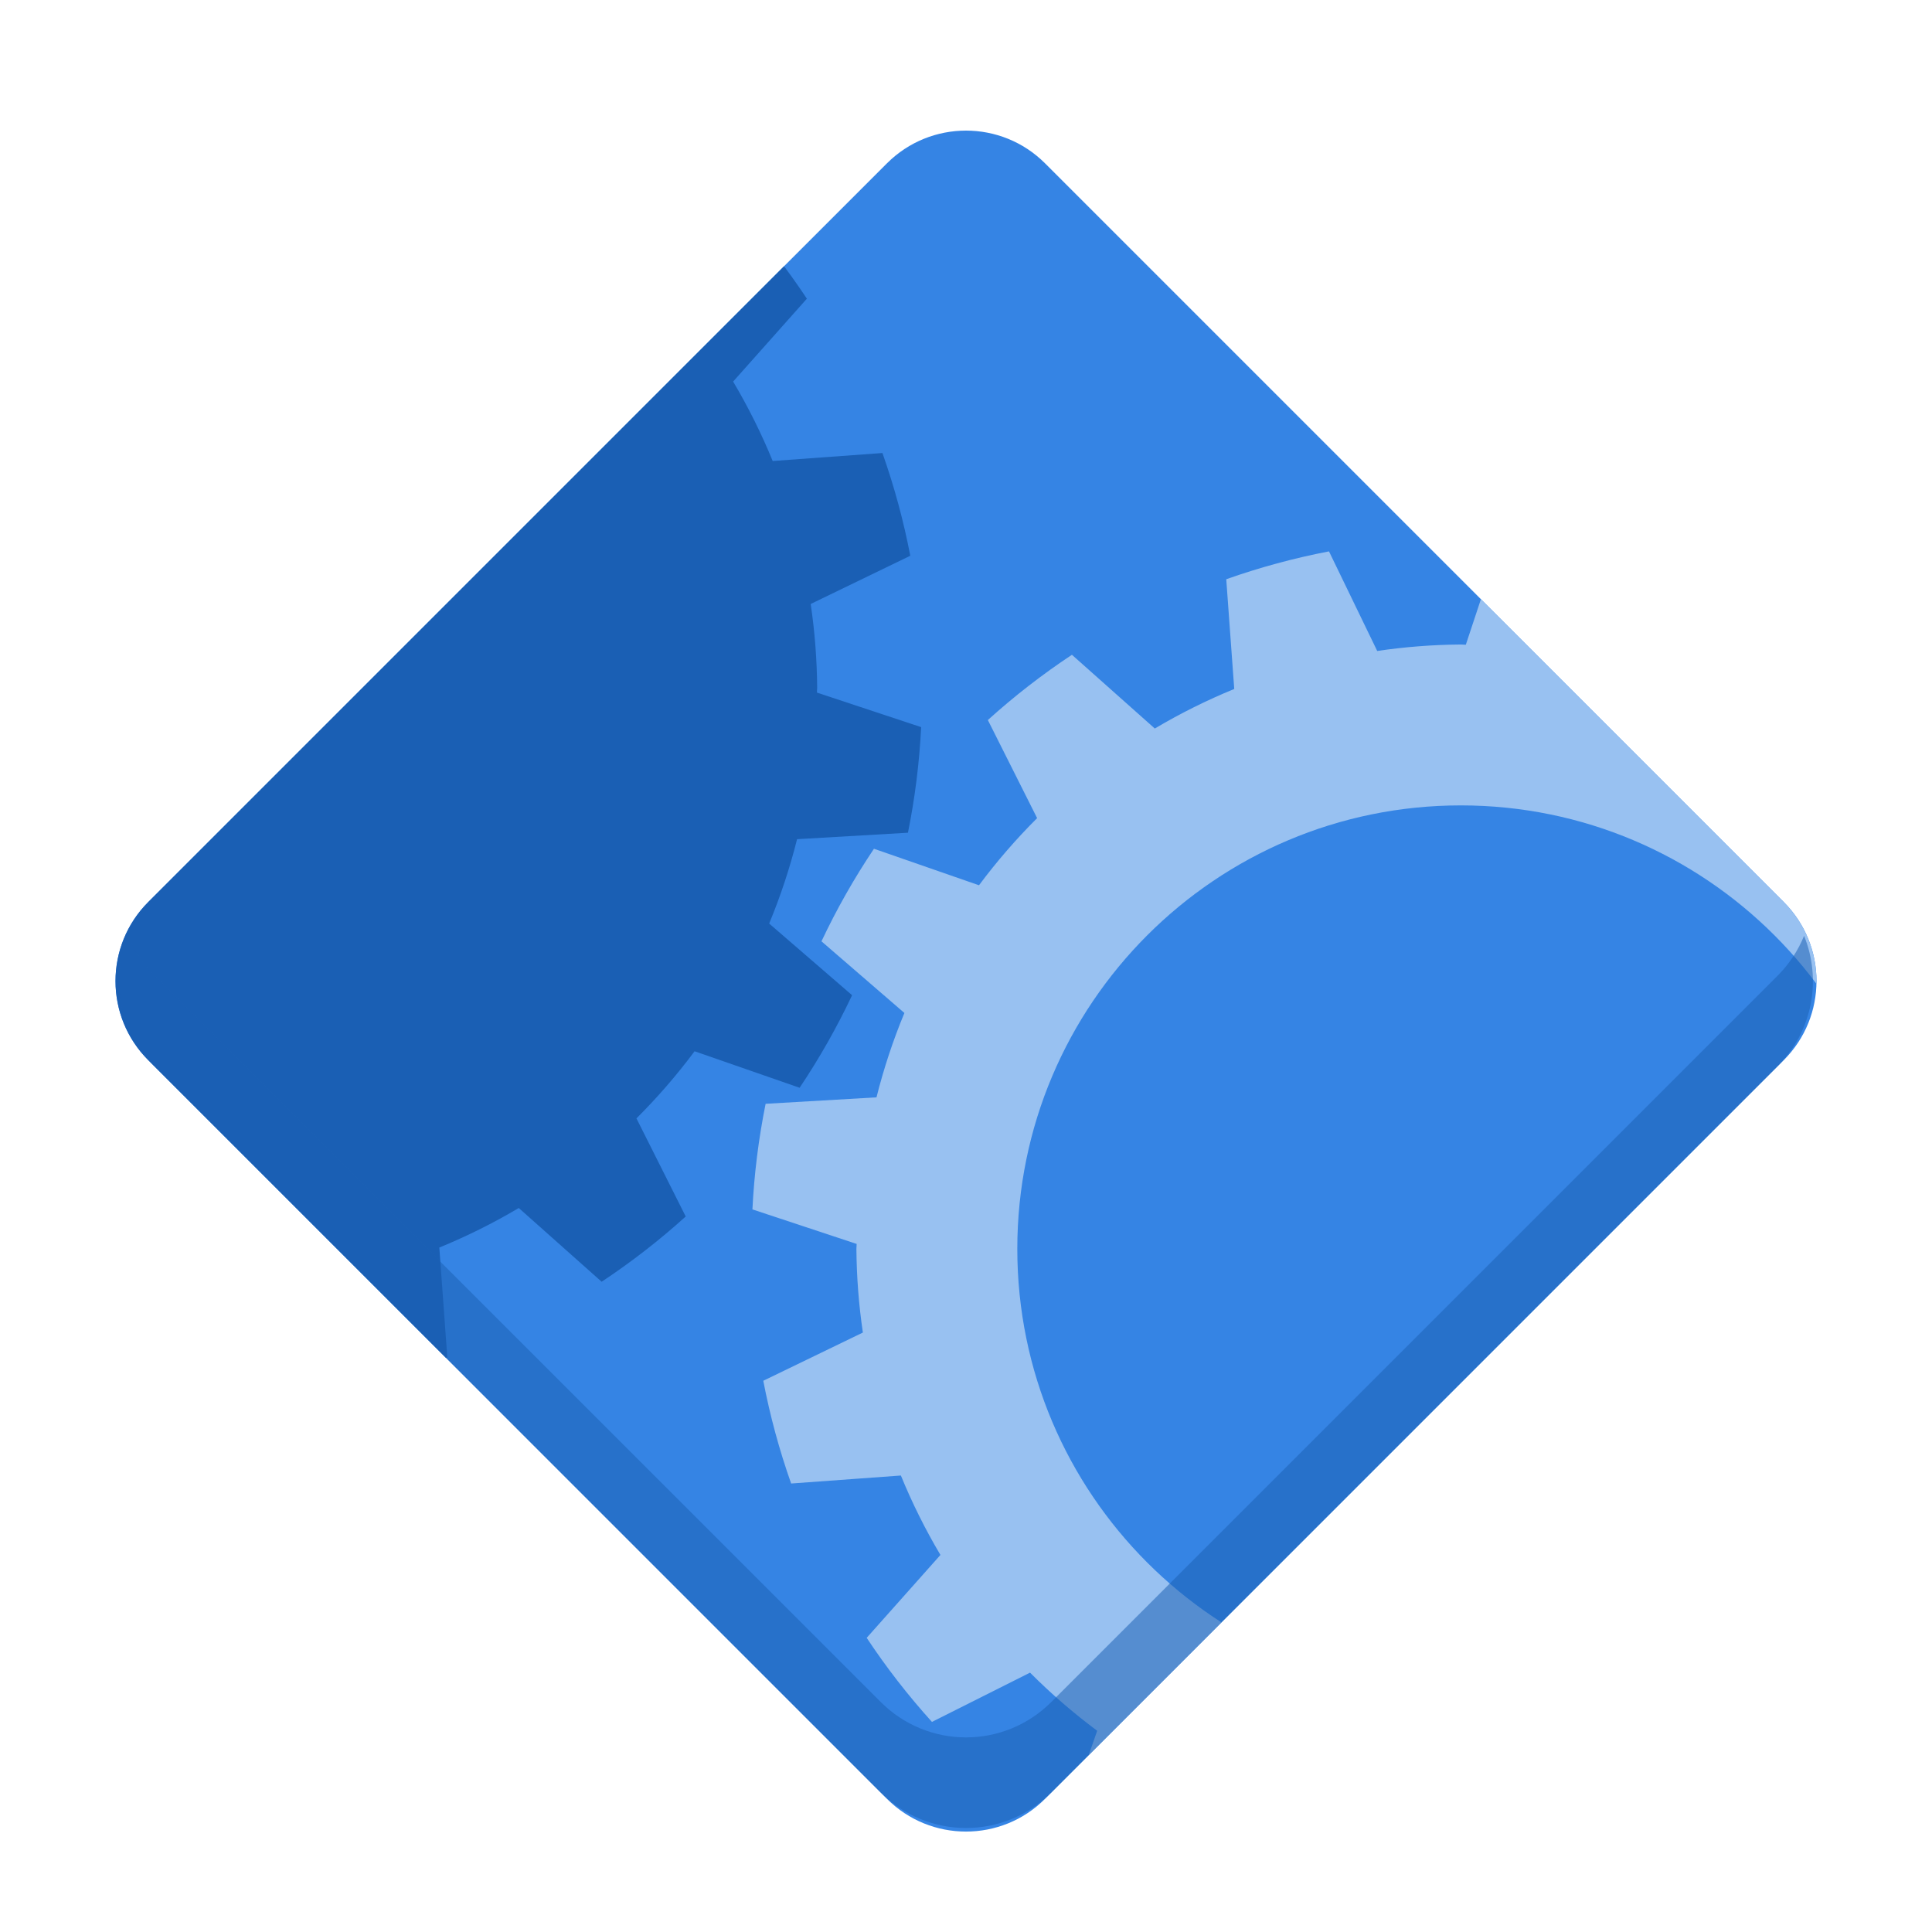
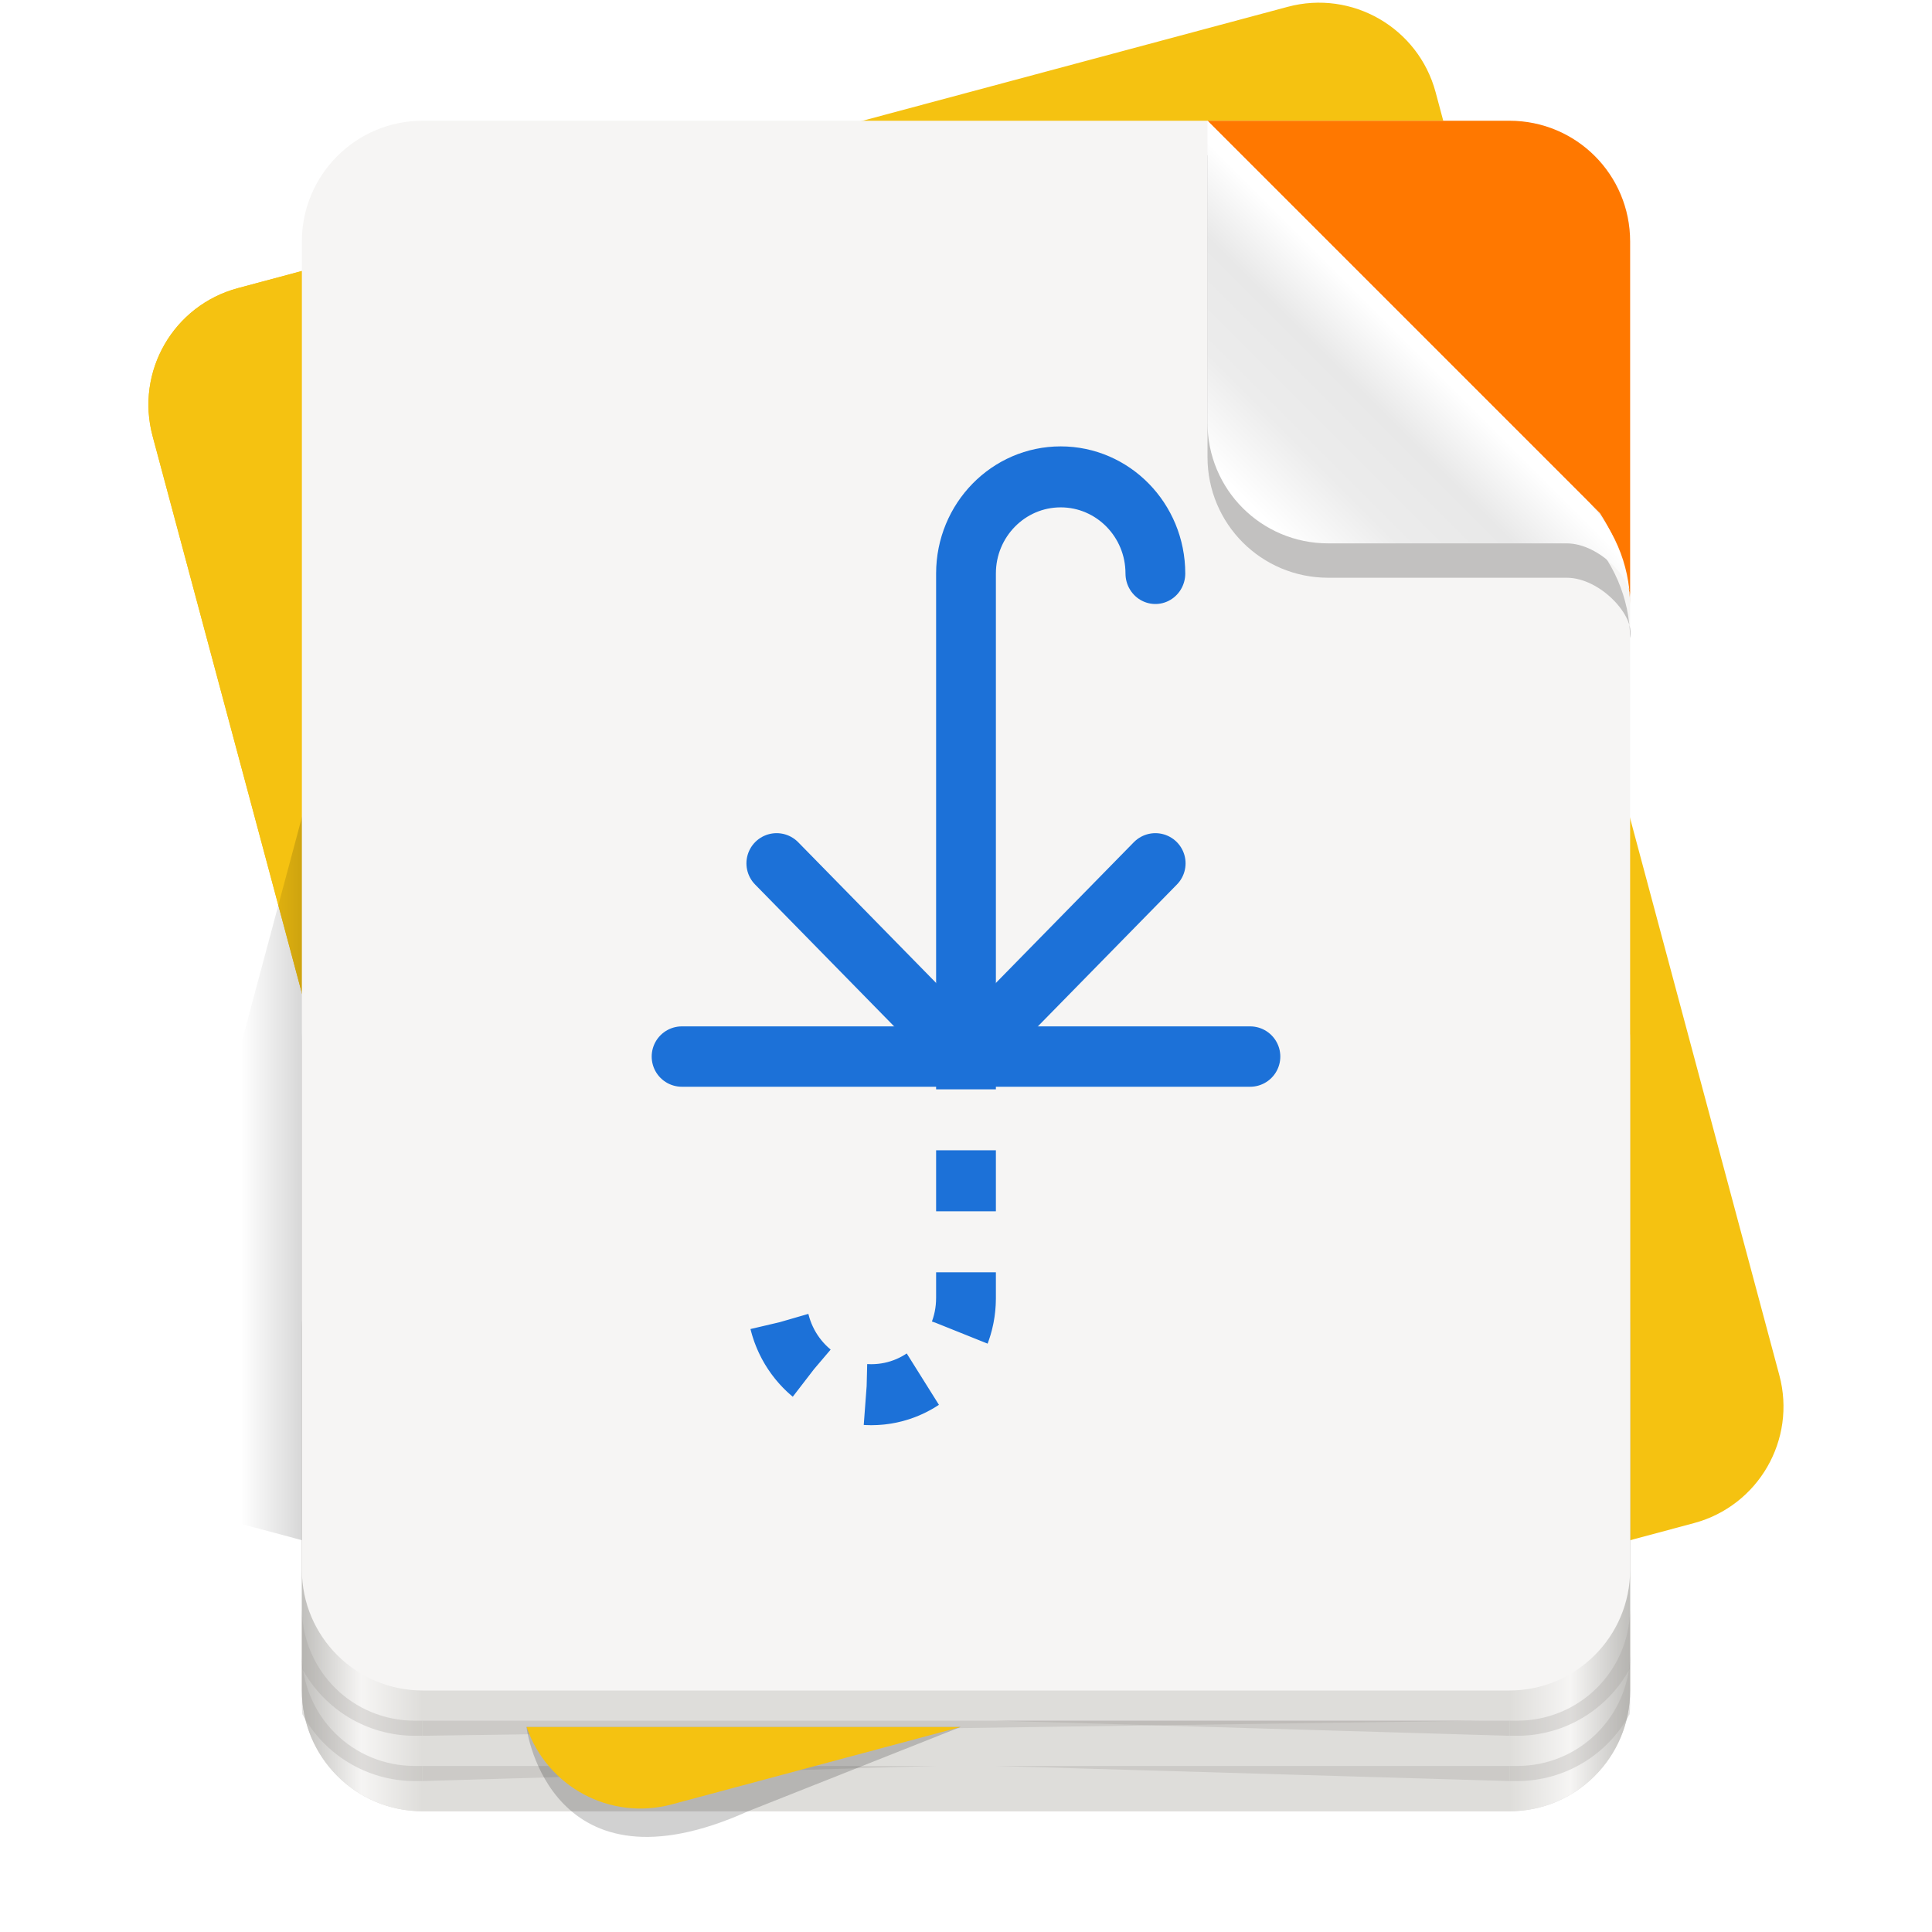
- <svg xmlns="http://www.w3.org/2000/svg" width="33.75mm" height="33.75mm" viewBox="0 0 33.75 33.75" version="1.1" id="svg974">
-   <defs id="defs968">
-     <clipPath clipPathUnits="userSpaceOnUse" id="clipPath18689">
-       <rect clip-path="none" transform="rotate(45)" ry="32" rx="32" y="123.999" x="486.037" height="362.943" width="362.943" id="rect18691" style="display:inline;opacity:1;vector-effect:none;fill:#4a86cf;fill-opacity:1;stroke:none;stroke-width:26.067;stroke-linecap:butt;stroke-linejoin:miter;stroke-miterlimit:4;stroke-dasharray:none;stroke-dashoffset:0;stroke-opacity:1;marker:none;marker-start:none;marker-mid:none;marker-end:none;paint-order:normal;enable-background:new" />
-     </clipPath>
-     <clipPath clipPathUnits="userSpaceOnUse" id="clipPath18689-3">
-       <rect clip-path="none" transform="rotate(45)" ry="32" rx="32" y="123.999" x="486.037" height="362.943" width="362.943" id="rect18691-6" style="display:inline;opacity:1;vector-effect:none;fill:#4a86cf;fill-opacity:1;stroke:none;stroke-width:26.067;stroke-linecap:butt;stroke-linejoin:miter;stroke-miterlimit:4;stroke-dasharray:none;stroke-dashoffset:0;stroke-opacity:1;marker:none;marker-start:none;marker-mid:none;marker-end:none;paint-order:normal;enable-background:new" />
-     </clipPath>
-   </defs>
-   <g id="layer1" transform="translate(-61.81982,-103.944)">
-     <g transform="matrix(0.2636723,0,0,0.2636723,61.81982,-529.397)" style="display:inline;stroke-width:0.25;enable-background:new" id="g1836">
-       <g transform="matrix(0.25,0,0,0.25,0,2295)" id="g18818" style="stroke-width:0.25">
-         <g style="stroke-width:0.27" transform="matrix(0.9260519,0,0,0.9260519,18.93073,50.87633)" id="g18590">
-           <g style="stroke-width:0.27" id="g18681" clip-path="url(#clipPath18689-3)">
-             <rect style="opacity:1;vector-effect:none;fill:#3584e4;fill-opacity:1;stroke:none;stroke-width:8.221;stroke-linecap:butt;stroke-linejoin:miter;stroke-miterlimit:4;stroke-dasharray:none;stroke-dashoffset:0;stroke-opacity:1;marker:none;marker-start:none;marker-mid:none;marker-end:none;paint-order:normal" id="rect18571" width="424" height="424" x="458.337" y="90.642" rx="10.092" ry="10.092" transform="matrix(0.6052817,0.6052817,-0.6052817,0.6052817,33.44063,99.07363)" clip-path="none" />
-             <circle style="opacity:1;vector-effect:none;fill:#f66151;fill-opacity:1;stroke:none;stroke-width:7.037;stroke-linecap:butt;stroke-linejoin:miter;stroke-miterlimit:4;stroke-dasharray:none;stroke-dashoffset:0;stroke-opacity:1;marker:none;marker-start:none;marker-mid:none;marker-end:none;paint-order:normal" id="path18706" cx="0" cy="0" r="0" transform="translate(0,-212)" />
-             <circle style="opacity:1;vector-effect:none;fill:#f66151;fill-opacity:1;stroke:none;stroke-width:7.037;stroke-linecap:butt;stroke-linejoin:miter;stroke-miterlimit:4;stroke-dasharray:none;stroke-dashoffset:0;stroke-opacity:1;marker:none;marker-start:none;marker-mid:none;marker-end:none;paint-order:normal" id="path18708" cx="0" cy="0" r="0" transform="translate(0,-212)" />
-             <path style="display:inline;opacity:1;vector-effect:none;fill:#98c1f1;fill-opacity:1;stroke:none;stroke-width:7.037;stroke-linecap:butt;stroke-linejoin:miter;stroke-miterlimit:4;stroke-dasharray:none;stroke-dashoffset:0;stroke-opacity:1;marker:none;marker-start:none;marker-mid:none;marker-end:none;paint-order:normal;enable-background:new" d="m 408.92,561.918 -9.886,29.829 a 172.971,172.971 0 0 0 -1.427,-0.071 172.971,172.971 0 0 0 -23.929,1.852 l -13.801,-28.501 a 203.293,203.293 0 0 0 -29.401,7.972 l 2.286,31.405 a 172.971,172.971 0 0 0 -22.732,11.319 l -23.718,-21.103 a 203.293,203.293 0 0 0 -24.059,18.674 l 14.099,28.073 a 172.971,172.971 0 0 0 -16.636,19.211 l -30.058,-10.448 a 203.293,203.293 0 0 0 -15.017,26.488 l 23.73,20.507 a 172.971,172.971 0 0 0 -7.985,24.143 l -31.73,1.849 a 203.293,203.293 0 0 0 -3.778,30.217 l 29.829,9.886 a 172.971,172.971 0 0 0 -0.071,1.427 172.971,172.971 0 0 0 1.852,23.929 l -28.501,13.801 a 203.293,203.293 0 0 0 7.972,29.401 l 31.405,-2.286 a 172.971,172.971 0 0 0 11.319,22.732 l -21.103,23.718 a 203.293,203.293 0 0 0 18.674,24.059 l 28.073,-14.099 a 172.971,172.971 0 0 0 19.211,16.636 l -10.448,30.058 a 203.293,203.293 0 0 0 26.488,15.017 l 20.507,-23.73 a 172.971,172.971 0 0 0 24.143,7.985 l 1.849,31.73 a 203.293,203.293 0 0 0 30.217,3.778 l 9.886,-29.829 a 172.971,172.971 0 0 0 1.427,0.071 172.971,172.971 0 0 0 23.929,-1.852 l 13.801,28.501 a 203.293,203.293 0 0 0 29.401,-7.972 l -2.286,-31.405 a 172.971,172.971 0 0 0 22.732,-11.319 l 23.718,21.103 A 203.293,203.293 0 0 0 532.96,916 l -14.099,-28.073 a 172.971,172.971 0 0 0 16.636,-19.211 l 30.058,10.448 a 203.293,203.293 0 0 0 15.017,-26.488 l -23.73,-20.507 a 172.971,172.971 0 0 0 7.985,-24.143 l 31.73,-1.849 a 203.293,203.293 0 0 0 3.778,-30.217 l -29.829,-9.886 a 172.971,172.971 0 0 0 0.071,-1.427 172.971,172.971 0 0 0 -1.852,-23.929 l 28.501,-13.801 a 203.293,203.293 0 0 0 -7.972,-29.401 l -31.405,2.286 a 172.971,172.971 0 0 0 -11.319,-22.732 l 21.103,-23.718 a 203.293,203.293 0 0 0 -18.674,-24.059 l -28.073,14.099 a 172.971,172.971 0 0 0 -19.211,-16.636 l 10.448,-30.058 A 203.293,203.293 0 0 0 485.636,581.681 l -20.507,23.73 a 172.971,172.971 0 0 0 -24.143,-7.985 l -1.849,-31.73 a 203.293,203.293 0 0 0 -30.217,-3.778 z M 397.607,637.722 A 126.926,126.926 0 0 1 524.532,764.647 126.926,126.926 0 0 1 397.607,891.572 126.926,126.926 0 0 1 270.682,764.647 126.926,126.926 0 0 1 397.607,637.722 Z" id="path18717-4" />
-             <path id="path18758" d="m 51.748,401.284 -9.886,29.829 c -0.476,-0.026 -0.951,-0.05 -1.427,-0.071 -8.01,0.062 -16.005,0.681 -23.929,1.852 L 2.706,404.392 c -9.986,1.918 -19.814,4.583 -29.401,7.972 l 2.286,31.405 c -7.844,3.211 -15.442,6.994 -22.732,11.319 l -23.718,-21.103 c -8.475,5.614 -16.518,11.857 -24.059,18.674 l 14.099,28.073 c -6.009,5.987 -11.569,12.408 -16.636,19.211 l -30.058,-10.448 c -5.661,8.442 -10.68,17.296 -15.017,26.488 l 23.73,20.507 c -3.25,7.841 -5.919,15.91 -7.985,24.143 l -31.73,1.849 c -2.013,9.964 -3.276,20.064 -3.778,30.217 l 29.829,9.886 c -0.026,0.476 -0.05,0.951 -0.071,1.427 0.062,8.01 0.681,16.005 1.852,23.929 l -28.501,13.801 c 1.918,9.986 4.583,19.814 7.972,29.401 l 31.405,-2.286 c 3.211,7.844 6.994,15.442 11.319,22.732 l -21.103,23.718 c 5.614,8.475 11.857,16.518 18.674,24.059 l 28.073,-14.099 c 5.987,6.009 12.408,11.569 19.211,16.636 l -10.448,30.058 c 8.442,5.661 17.296,10.68 26.488,15.017 l 20.507,-23.73 c 7.841,3.25 15.91,5.919 24.143,7.985 l 1.849,31.73 c 9.964,2.013 20.064,3.276 30.217,3.778 l 9.886,-29.829 c 0.476,0.026 0.951,0.05 1.427,0.071 8.01,-0.062 16.005,-0.681 23.929,-1.852 l 13.801,28.501 c 9.986,-1.918 19.814,-4.583 29.401,-7.972 l -2.286,-31.405 c 7.844,-3.211 15.442,-6.994 22.732,-11.319 l 23.718,21.103 c 8.475,-5.614 16.518,-11.857 24.059,-18.674 l -14.099,-28.073 c 6.009,-5.987 11.569,-12.408 16.636,-19.211 l 30.058,10.448 c 5.661,-8.442 10.68,-17.296 15.017,-26.488 l -23.73,-20.507 c 3.25,-7.841 5.919,-15.91 7.985,-24.143 l 31.73,-1.849 c 2.013,-9.964 3.276,-20.064 3.778,-30.217 l -29.829,-9.886 c 0.026,-0.476 0.05,-0.951 0.071,-1.427 -0.062,-8.01 -0.681,-16.005 -1.852,-23.929 l 28.501,-13.801 c -1.918,-9.986 -4.583,-19.814 -7.972,-29.401 l -31.405,2.286 c -3.211,-7.844 -6.994,-15.442 -11.319,-22.732 l 21.103,-23.718 c -5.614,-8.475 -11.857,-16.518 -18.674,-24.059 l -28.073,14.099 c -5.987,-6.009 -12.408,-11.569 -19.211,-16.636 l 10.448,-30.058 c -8.442,-5.661 -17.296,-10.68 -26.488,-15.017 l -20.507,23.73 c -7.841,-3.25 -15.91,-5.919 -24.143,-7.985 l -1.849,-31.73 c -9.964,-2.013 -20.064,-3.276 -30.217,-3.778 z" style="display:inline;opacity:1;vector-effect:none;fill:#1a5fb4;fill-opacity:1;stroke:none;stroke-width:7.037;stroke-linecap:butt;stroke-linejoin:miter;stroke-miterlimit:4;stroke-dasharray:none;stroke-dashoffset:0;stroke-opacity:1;marker:none;marker-start:none;marker-mid:none;marker-end:none;paint-order:normal;enable-background:new" />
-           </g>
-         </g>
-         <path style="display:inline;opacity:0.534;vector-effect:none;fill:#1a5fb4;fill-opacity:1;stroke:none;stroke-width:1.629;stroke-linecap:butt;stroke-linejoin:miter;stroke-miterlimit:4;stroke-dasharray:none;stroke-dashoffset:0;stroke-opacity:1;marker:none;marker-start:none;marker-mid:none;marker-end:none;paint-order:normal;enable-background:new" clip-path="none" d="m 8.477,2676 c -1.171,2.887 -0.583,6.308 1.766,8.656 l 48.102,48.102 c 3.134,3.134 8.179,3.134 11.312,0 l 48.102,-48.102 c 2.348,-2.348 2.937,-5.77 1.766,-8.656 -0.392,0.966 -0.98,1.871 -1.766,2.656 l -48.102,48.102 c -3.134,3.134 -8.179,3.134 -11.312,0 L 10.242,2678.656 C 9.457,2677.871 8.868,2676.965 8.477,2676 Z" transform="matrix(4,0,0,4,0,-10028)" id="rect18571-6" />
-       </g>
-       <rect y="2402" x="-1.5000001e-06" height="128" width="128" id="rect9125-7-2" style="display:inline;opacity:1;vector-effect:none;fill:none;fill-opacity:1;stroke:none;stroke-width:1.25;stroke-linecap:butt;stroke-linejoin:miter;stroke-miterlimit:4;stroke-dasharray:none;stroke-dashoffset:0;stroke-opacity:1;marker:none;marker-start:none;marker-mid:none;marker-end:none;paint-order:normal;enable-background:new" />
-     </g>
+ <svg xmlns="http://www.w3.org/2000/svg" height="128px" viewBox="0 0 128 128" width="128px">
+   <linearGradient id="a" gradientTransform="matrix(-1 0 0 -1 135.9995 -172.0005)" gradientUnits="userSpaceOnUse" x1="28" x2="116" y1="-274" y2="-274">
+     <stop offset="0" stop-color="#c0bfbc" />
+     <stop offset="0.045" stop-color="#f6f5f4" />
+     <stop offset="0.091" stop-color="#deddda" />
+     <stop offset="0.909" stop-color="#deddda" />
+     <stop offset="0.955" stop-color="#f6f5f4" />
+     <stop offset="1" stop-color="#c0bfbc" />
+   </linearGradient>
+   <linearGradient id="b" gradientTransform="matrix(-0.965926 -0.258819 0.258819 -0.965926 131.9881 311.9926)" gradientUnits="userSpaceOnUse" x1="167.194" x2="171.058" y1="191.243" y2="190.208">
+     <stop offset="0" stop-opacity="0.155" />
+     <stop offset="1" stop-opacity="0" />
+   </linearGradient>
+   <linearGradient id="c" gradientUnits="userSpaceOnUse" x1="84.644" x2="95.27" y1="35.269" y2="24.642">
+     <stop offset="0" stop-color="#ffffff" />
+     <stop offset="0.342" stop-color="#ececec" />
+     <stop offset="0.7" stop-color="#e8e8e8" />
+     <stop offset="1" stop-color="#ffffff" />
+   </linearGradient>
+   <path d="m 85.312 0.453 l -69.547 18.637 c -4.266 1.141 -6.797 5.527 -5.656 9.797 l 22.777 85 c 1.145 4.27 5.531 6.801 9.797 5.66 l 69.547 -18.637 c 4.27 -1.145 6.801 -5.531 5.656 -9.797 l -22.773 -85.004 c -1.145 -4.266 -5.531 -6.801 -9.801 -5.656 z m 0 0" fill="#f5c211" />
+   <path d="m 28 61 h 72 c 4.418 0 8 3.582 8 8 v 43 c 0 4.418 -3.582 8 -8 8 h -72 c -4.418 0 -8 -3.582 -8 -8 v -43 c 0 -4.418 3.582 -8 8 -8 z m 0 0" fill="#deddda" />
+   <path d="m 100 120 h -72 c -4.418 0 -8 -3.582 -8 -8 v -24 c 0 -4.418 3.582 -8 8 -8 h 72 c 4.418 0 8 3.582 8 8 v 24 c 0 4.418 -3.582 8 -8 8 z m 0 0" fill="url(#a)" />
+   <path d="m 28 15.812 v 79.836 l -17.891 -66.762 c -1.145 -4.281 1.375 -8.648 5.656 -9.797 z m 0 0" fill="#f5c211" />
+   <path d="m 27.988 104.18 v -79.836 l -17.891 66.762 c -1.145 4.281 1.379 8.648 5.656 9.797 z m 0 0" fill="url(#b)" />
+   <path d="m 28 8 h 72 c 4.418 0 8 3.582 8 8 v 88 c 0 4.418 -3.582 8 -8 8 h -72 c -4.418 0 -8 -3.582 -8 -8 v -88 c 0 -4.418 3.582 -8 8 -8 z m 0 0" fill="#f6f5f4" />
+   <g fill="#9a9996" fill-opacity="0.272">
+     <path d="m 108 106.652 c -0.082 4.094 -3.383 7.348 -7.492 7.348 h -0.5 v 1 h 0.5 c 3.223 0 6.02 -1.789 7.461 -4.43 c 0.016 -0.188 0.031 -0.379 0.031 -0.57 z m -42 7.348 l 34 1 v -1 z m 0 0" />
+     <path d="m 108 109.652 c -0.082 4.094 -3.383 7.348 -7.492 7.348 h -0.5 v 1 h 0.5 c 3.223 0 6.02 -1.789 7.461 -4.43 c 0.016 -0.188 0.031 -0.379 0.031 -0.57 z m -42 7.348 l 34 1 v -1 z m 0 0" />
+     <path d="m 20 109.652 c 0.082 4.094 3.379 7.348 7.492 7.348 h 0.5 v 1 h -0.5 c -3.223 0 -6.023 -1.789 -7.465 -4.43 c -0.012 -0.188 -0.027 -0.379 -0.027 -0.57 z m 42 7.348 l -34 1 v -1 z m 0 0" />
+     <path d="m 20 106.652 c 0.082 4.094 3.379 7.348 7.492 7.348 h 0.5 v 1 h -0.5 c -3.223 0 -6.023 -1.789 -7.465 -4.43 c -0.012 -0.188 -0.027 -0.379 -0.027 -0.57 z m 78 7.348 l -70 1 v -1 z m 0 0" />
  </g>
+   <path d="m 63.641 114.418 l -14.078 5.582 c -13.004 5.855 -14.676 -5.266 -14.676 -5.582 z m 0 0" fill-opacity="0.183" />
+   <path d="m 63.641 114.418 l -19.125 5.125 c -4.102 1.102 -8.273 -1.172 -9.629 -5.125 z m 0 0" fill="#f5c211" />
+   <path d="m 80 8 l 26 26 c 2.039 3.137 2 6 2 6 v -24 c 0 -4.434 -3.57 -8 -8 -8 z m 0 0" fill="#ff7800" />
+   <path d="m 105 35.277 l -25 -25 v 20 c 0 4.43 3.566 8 8 8 h 15.797 c 2.203 0 4.562 2.508 4.203 4 c -0.031 -2.641 -1.113 -5.16 -3 -7 z m 0 0" fill-opacity="0.211" />
+   <path d="m 105 33 l -25 -25 v 20 c 0 4.43 3.566 8 8 8 h 15.797 c 2.203 0 4.562 2.508 4.203 4 c -0.031 -2.641 -1.113 -5.156 -3 -7 z m 0 0" fill="url(#c)" />
+   <path d="m 80.493 203.051 c 0 -4.419 -3.581 -8.002 -7.999 -8.002 s -7.999 3.584 -7.999 8.002 v 40.001" fill="none" stroke="#1c71d8" stroke-linecap="round" stroke-linejoin="round" stroke-width="5.05" transform="matrix(0.784262 0 0 0.800071 13.41903 -124.459)" />
+   <path d="m 45.176 70 h 37.648" fill="none" stroke="#1c71d8" stroke-linecap="round" stroke-linejoin="round" stroke-width="4" />
+   <path d="m 51.453 57.199 l 12.547 12.801 l 12.547 -12.801" fill="none" stroke="#1c71d8" stroke-linecap="round" stroke-linejoin="round" stroke-width="4" />
+   <path d="m 80.493 223.05 c 0 -4.419 -3.581 -8.002 -7.999 -8.002 s -7.999 3.584 -7.999 8.002 v 19.998" fill="none" stroke="#1c71d8" stroke-dasharray="5.05 5.05" stroke-dashoffset="8.08" stroke-linejoin="bevel" stroke-width="5.05" transform="matrix(-0.784262 0 0 -0.800071 114.581 264.4561)" />
</svg>
